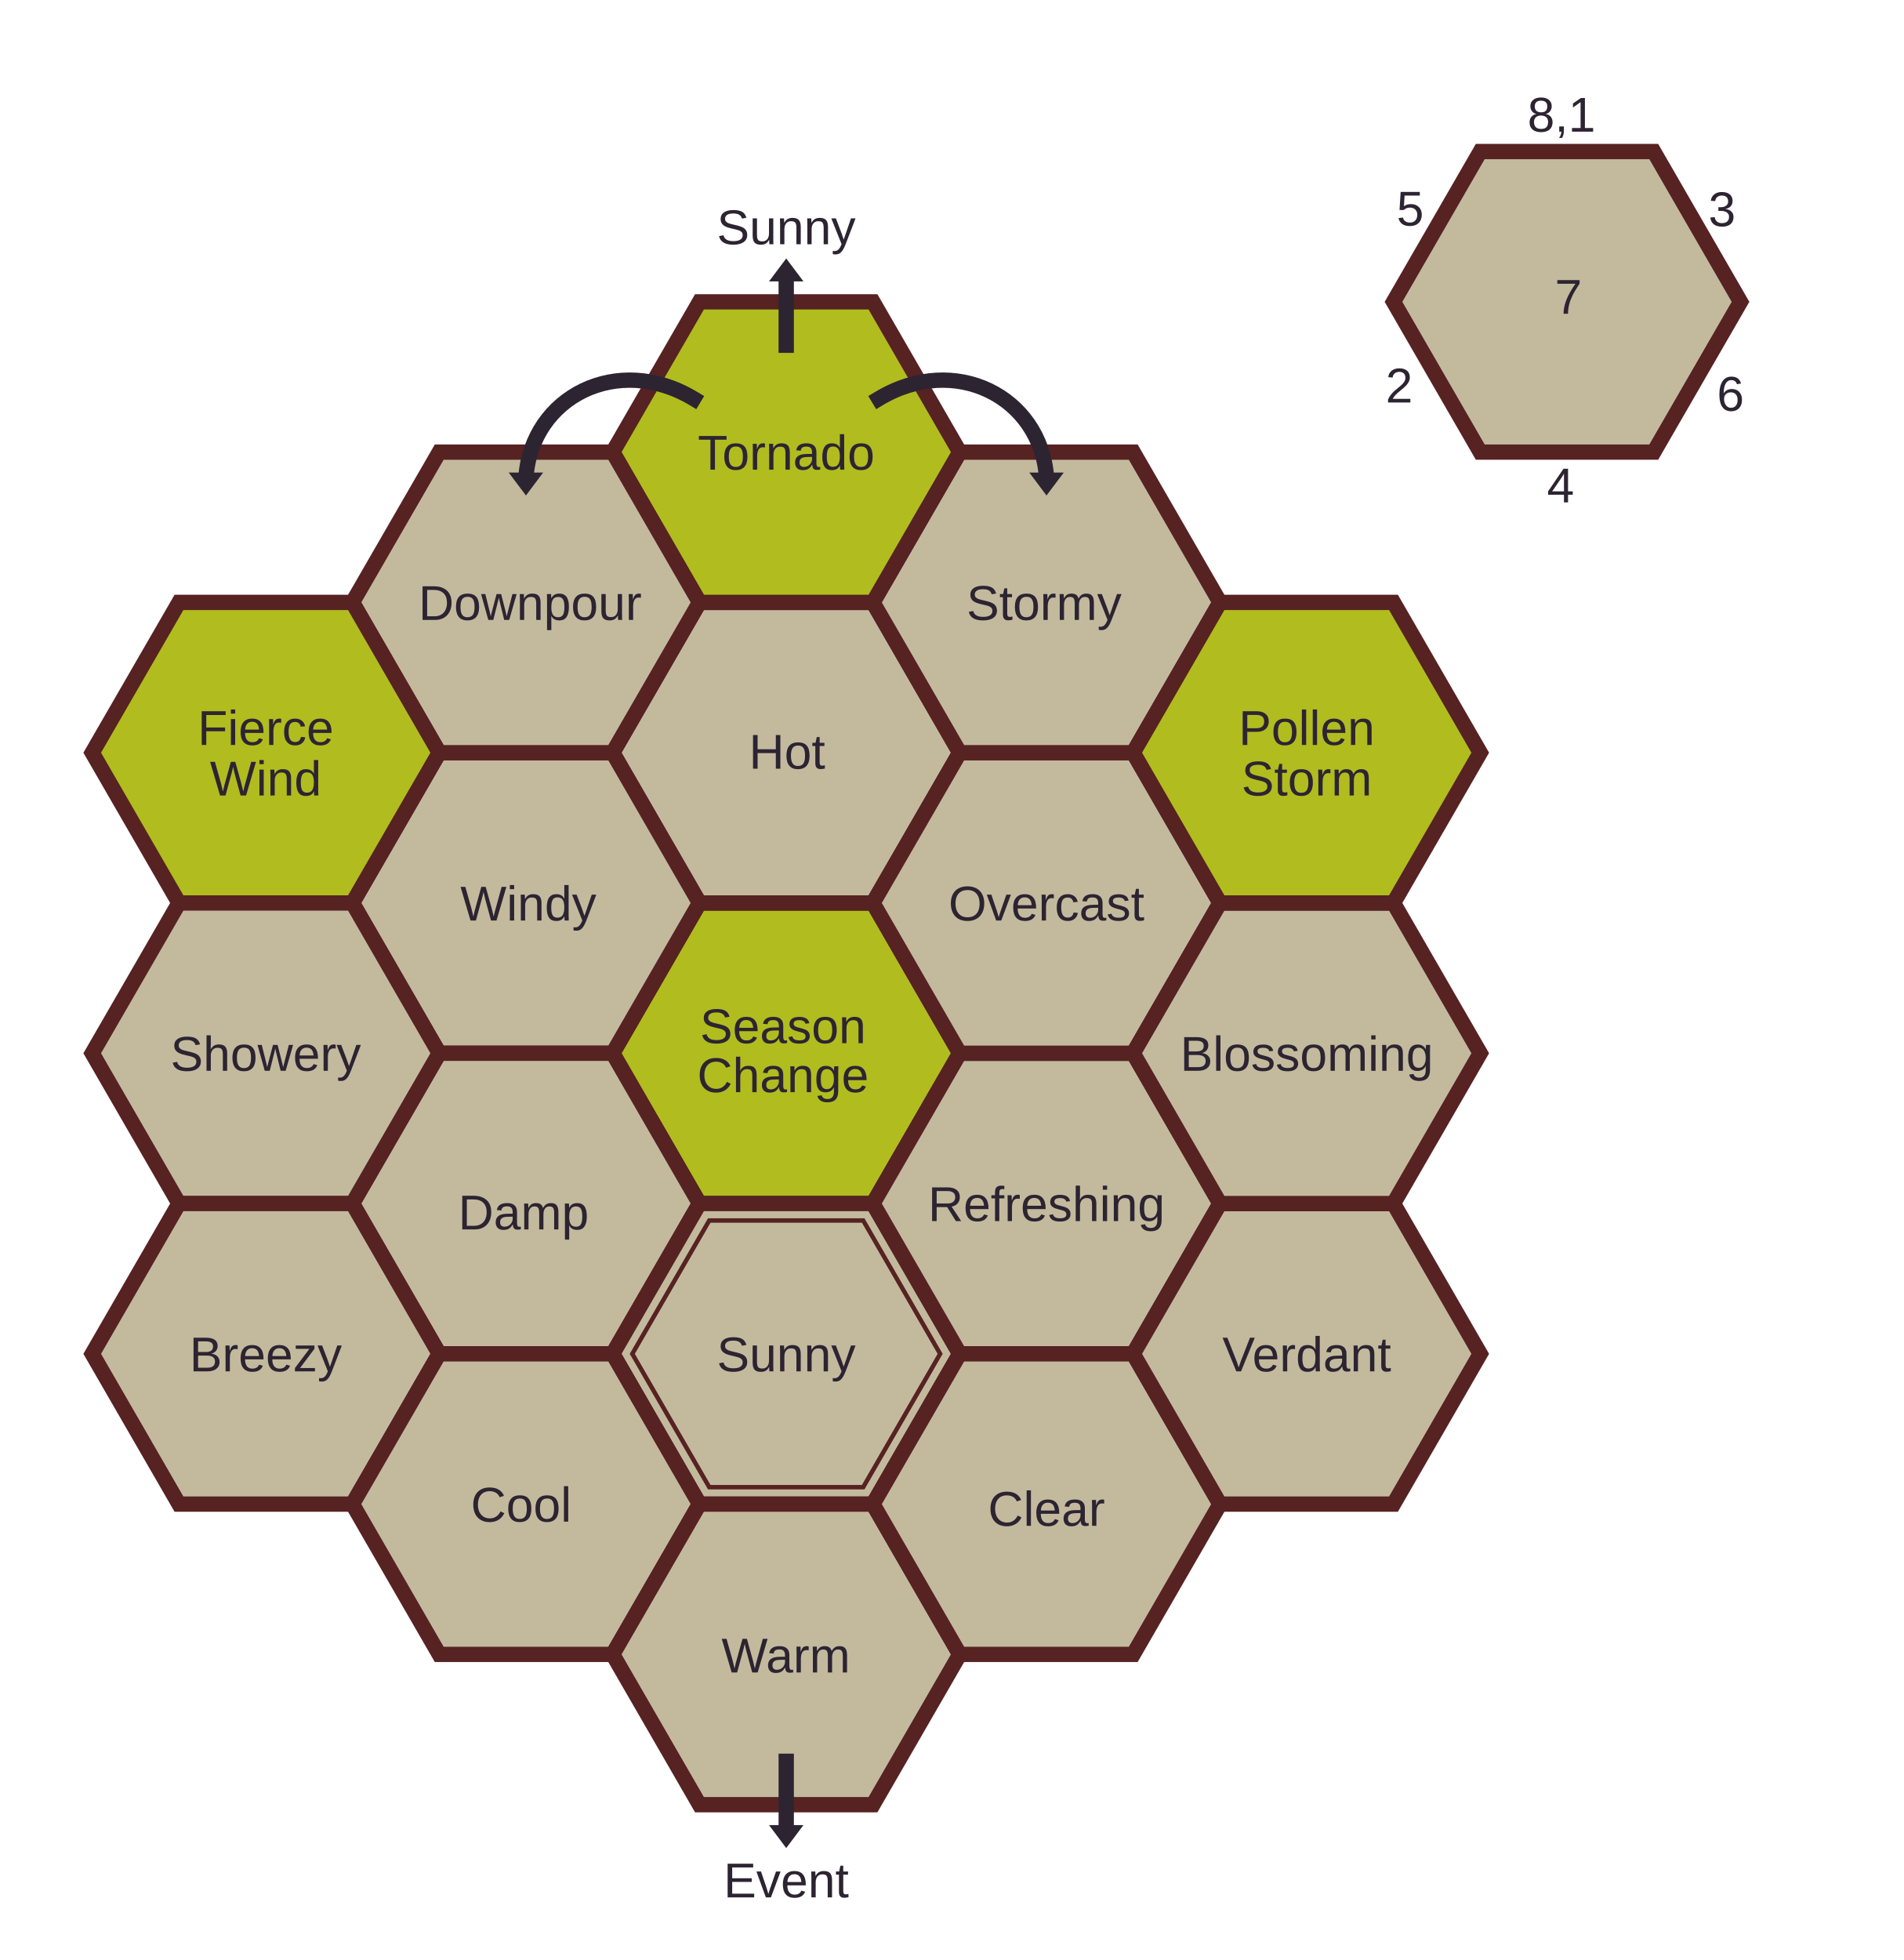
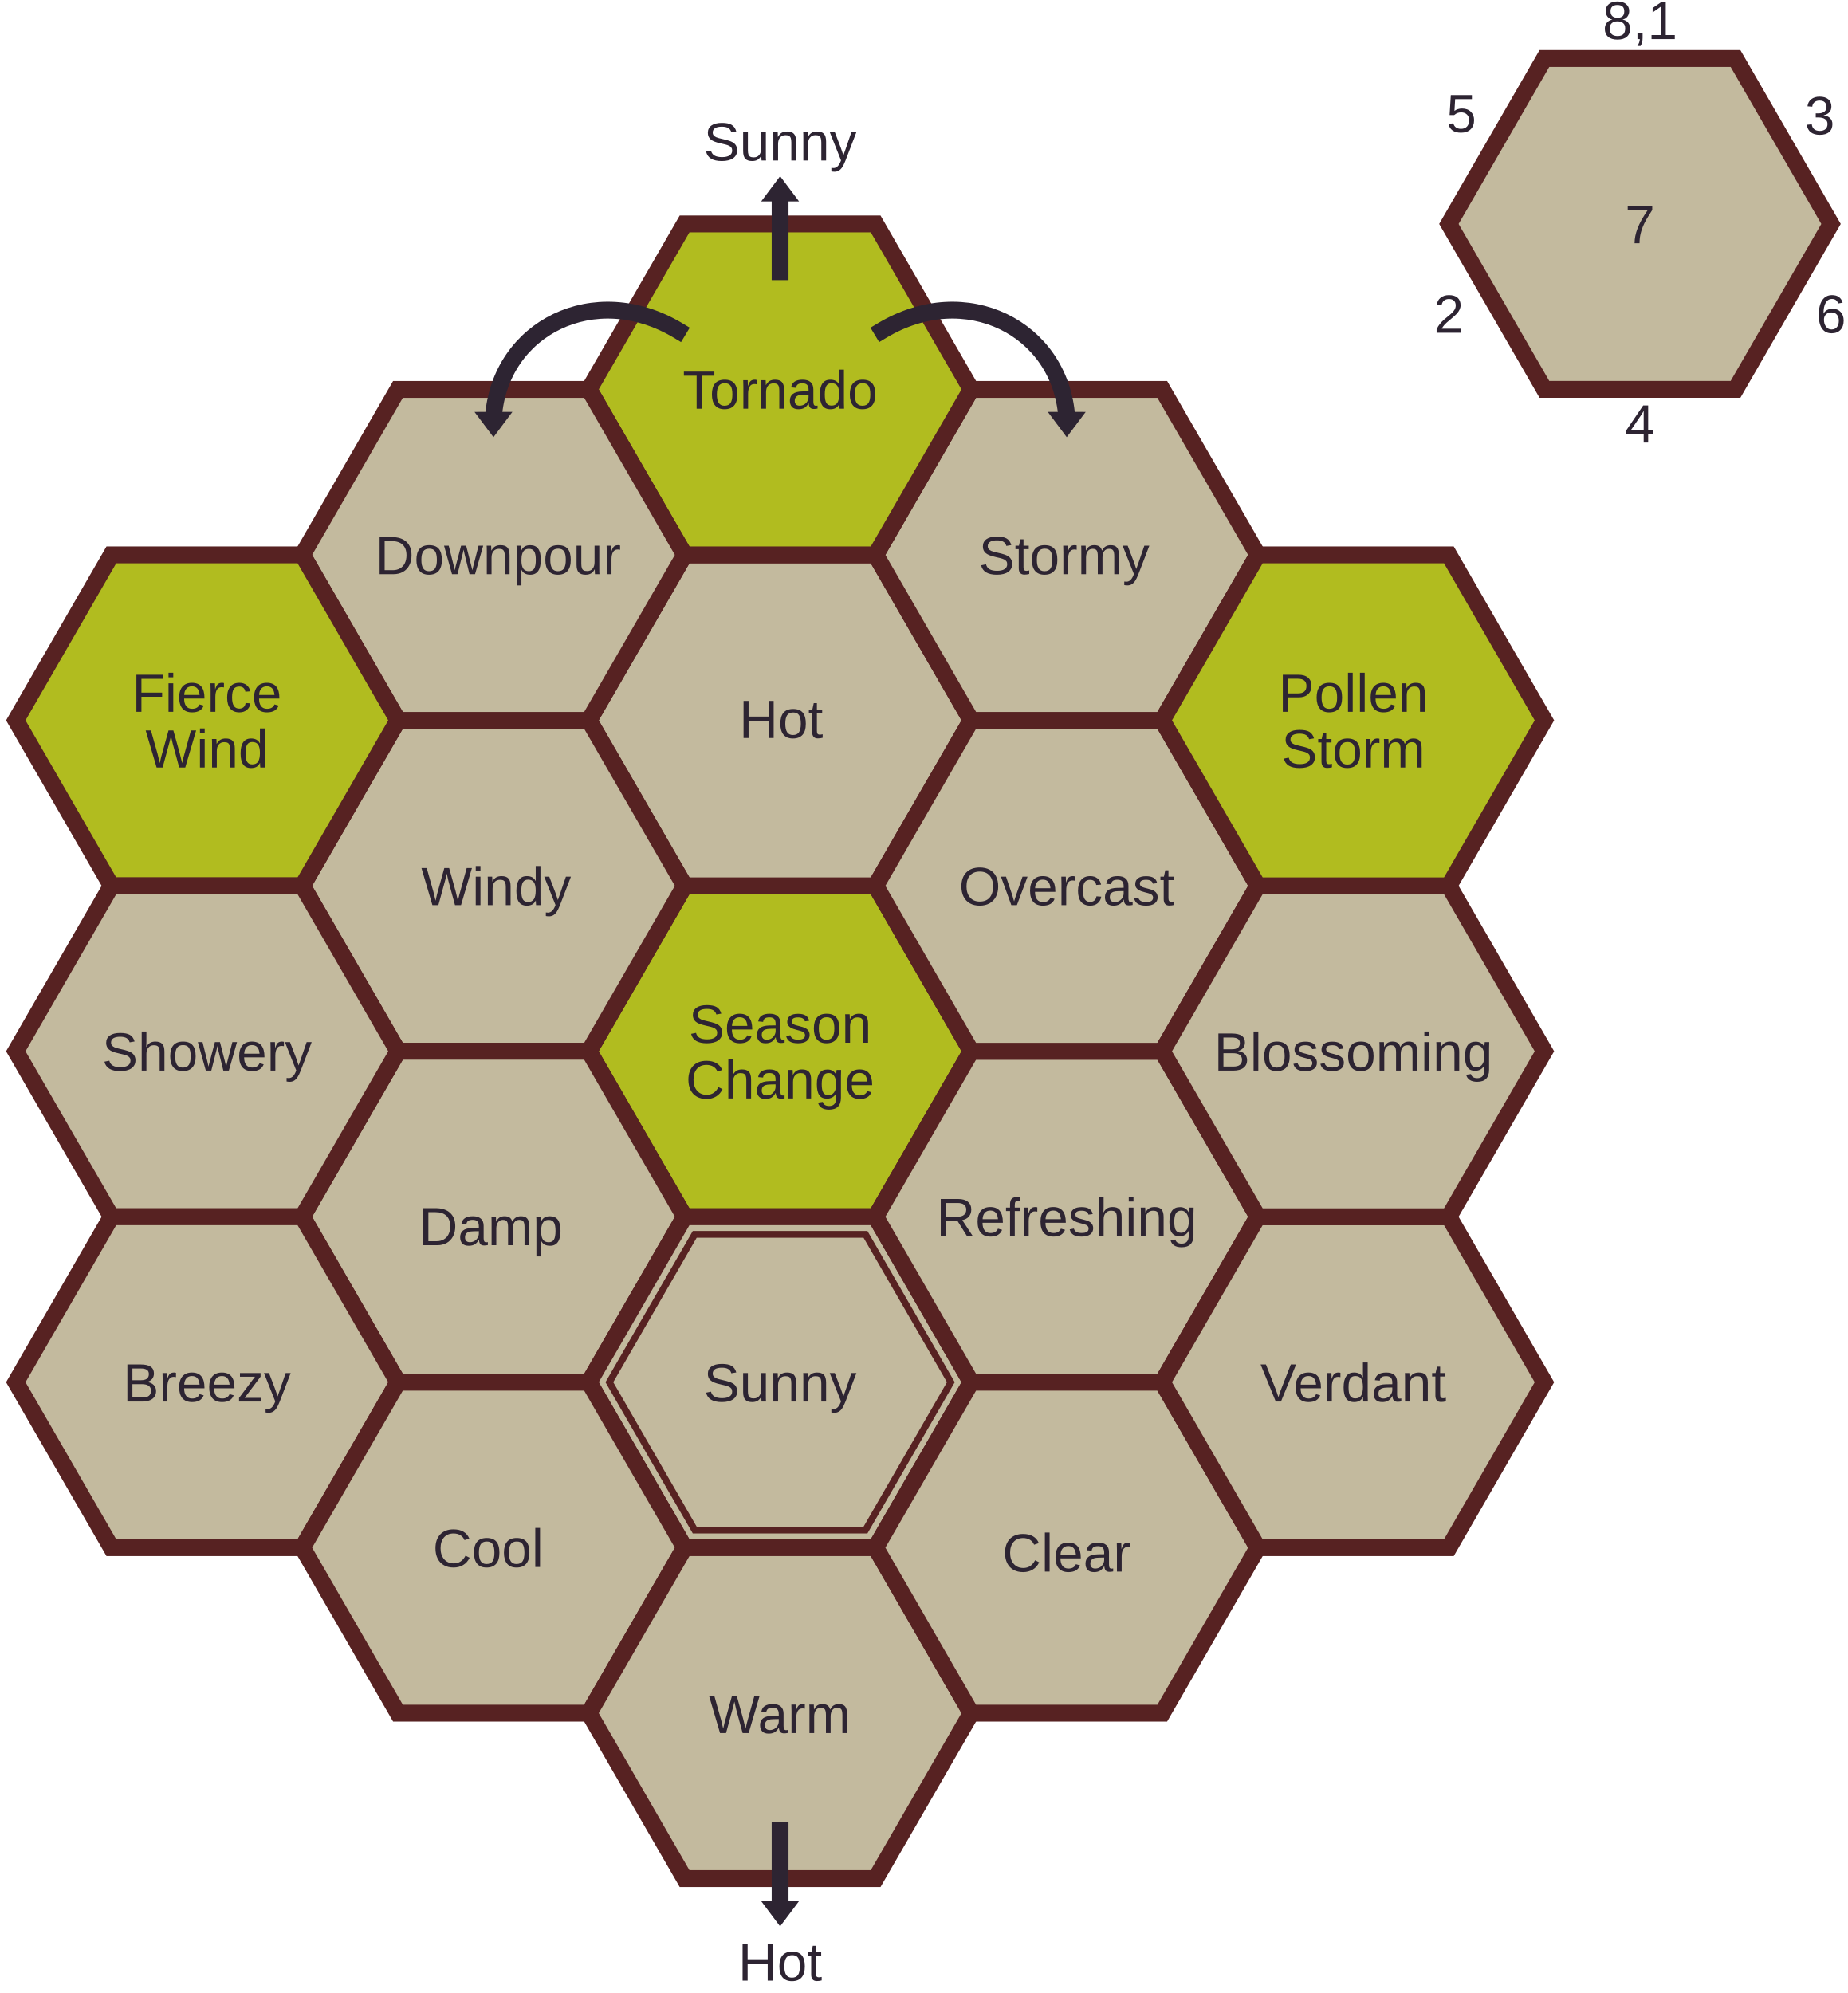
- <svg xmlns="http://www.w3.org/2000/svg" width="100%" height="100%" viewBox="0 0 1296 1334" version="1.1" xml:space="preserve" style="fill-rule:evenodd;clip-rule:evenodd;stroke-linecap:square;stroke-miterlimit:1.5;">
-   <g>
-     <g id="Weather-Hexflower">
-       <g>
-         <path d="M417.102,716.857l59.056,-102.286l118.109,0l59.055,102.286l-59.055,102.286l-118.109,0l-59.056,-102.286Z" style="fill:#b1bc1f;stroke:#572222;stroke-width:10.41px;" />
+ <svg xmlns="http://www.w3.org/2000/svg" width="100%" height="100%" viewBox="0 0 1142 1232" version="1.1" xml:space="preserve" style="fill-rule:evenodd;clip-rule:evenodd;stroke-linecap:square;stroke-miterlimit:1.5;">
+   <g transform="matrix(1,0,0,1,-817,-373)">
+     <g id="Weather">
+       <g id="Weather-Hexflower">
+         <g transform="matrix(6.10688e-17,-0.99733,0.99733,6.10688e-17,828.033,2247.02)">
+           <path d="M1227.44,354.014L1330,413.228L1330,531.654L1227.44,590.867L1124.88,531.654L1124.88,413.228L1227.44,354.014Z" style="fill:rgb(177,188,31);stroke:rgb(87,34,34);stroke-width:10.44px;" />
+         </g>
+         <g transform="matrix(6.10688e-17,-0.99733,0.99733,6.10688e-17,828.033,2042.45)">
+           <path d="M1227.44,354.014L1330,413.228L1330,531.654L1227.44,590.867L1124.88,531.654L1124.88,413.228L1227.44,354.014Z" style="fill:rgb(195,186,158);stroke:rgb(87,34,34);stroke-width:10.44px;" />
+         </g>
+         <g transform="matrix(6.10688e-17,-0.99733,0.99733,6.10688e-17,650.868,2144.74)">
+           <path d="M1227.44,354.014L1330,413.228L1330,531.654L1227.44,590.867L1124.88,531.654L1124.88,413.228L1227.44,354.014Z" style="fill:rgb(195,186,158);stroke:rgb(87,34,34);stroke-width:10.44px;" />
+         </g>
+         <g transform="matrix(6.10688e-17,-0.99733,0.99733,6.10688e-17,650.868,2349.31)">
+           <path d="M1227.44,354.014L1330,413.228L1330,531.654L1227.44,590.867L1124.88,531.654L1124.88,413.228L1227.44,354.014Z" style="fill:rgb(195,186,158);stroke:rgb(87,34,34);stroke-width:10.44px;" />
+         </g>
+         <g transform="matrix(6.10688e-17,-0.99733,0.99733,6.10688e-17,828.033,2451.6)">
+           <path d="M1227.44,354.014L1330,413.228L1330,531.654L1227.44,590.867L1124.88,531.654L1124.88,413.228L1227.44,354.014Z" style="fill:rgb(195,186,158);stroke:rgb(87,34,34);stroke-width:10.44px;" />
+         </g>
+         <g transform="matrix(5.45713e-17,-0.891217,0.891217,5.45713e-17,878.165,2321.35)">
+           <path d="M1227.44,354.014L1330,413.228L1330,531.654L1227.44,590.867L1124.88,531.654L1124.88,413.228L1227.44,354.014Z" style="fill:rgb(195,186,158);stroke:rgb(87,34,34);stroke-width:4.68px;" />
+         </g>
+         <g transform="matrix(6.10688e-17,-0.99733,0.99733,6.10688e-17,1005.2,2349.31)">
+           <path d="M1227.44,354.014L1330,413.228L1330,531.654L1227.44,590.867L1124.88,531.654L1124.88,413.228L1227.44,354.014Z" style="fill:rgb(195,186,158);stroke:rgb(87,34,34);stroke-width:10.44px;" />
+         </g>
+         <g transform="matrix(6.10688e-17,-0.99733,0.99733,6.10688e-17,1005.2,2144.74)">
+           <path d="M1227.44,354.014L1330,413.228L1330,531.654L1227.44,590.867L1124.88,531.654L1124.88,413.228L1227.44,354.014Z" style="fill:rgb(195,186,158);stroke:rgb(87,34,34);stroke-width:10.44px;" />
+         </g>
+         <g transform="matrix(6.10688e-17,-0.99733,0.99733,6.10688e-17,1005.2,1940.17)">
+           <path d="M1227.44,354.014L1330,413.228L1330,531.654L1227.44,590.867L1124.88,531.654L1124.88,413.228L1227.44,354.014Z" style="fill:rgb(195,186,158);stroke:rgb(87,34,34);stroke-width:10.44px;" />
+         </g>
+         <g transform="matrix(6.10688e-17,-0.99733,0.99733,6.10688e-17,828.033,1837.88)">
+           <path d="M1227.44,354.014L1330,413.228L1330,531.654L1227.44,590.867L1124.88,531.654L1124.88,413.228L1227.44,354.014Z" style="fill:rgb(177,188,31);stroke:rgb(87,34,34);stroke-width:10.44px;" />
+         </g>
+         <g transform="matrix(6.10688e-17,-0.99733,0.99733,6.10688e-17,650.868,1940.17)">
+           <path d="M1227.44,354.014L1330,413.228L1330,531.654L1227.44,590.867L1124.88,531.654L1124.88,413.228L1227.44,354.014Z" style="fill:rgb(195,186,158);stroke:rgb(87,34,34);stroke-width:10.44px;" />
+         </g>
+         <g transform="matrix(6.10688e-17,-0.99733,0.99733,6.10688e-17,473.702,2042.45)">
+           <path d="M1227.44,354.014L1330,413.228L1330,531.654L1227.44,590.867L1124.88,531.654L1124.88,413.228L1227.44,354.014Z" style="fill:rgb(177,188,31);stroke:rgb(87,34,34);stroke-width:10.44px;" />
+         </g>
+         <g transform="matrix(6.10688e-17,-0.99733,0.99733,6.10688e-17,473.702,2247.02)">
+           <path d="M1227.44,354.014L1330,413.228L1330,531.654L1227.44,590.867L1124.88,531.654L1124.88,413.228L1227.44,354.014Z" style="fill:rgb(195,186,158);stroke:rgb(87,34,34);stroke-width:10.44px;" />
+         </g>
+         <g transform="matrix(6.10688e-17,-0.99733,0.99733,6.10688e-17,473.702,2451.6)">
+           <path d="M1227.44,354.014L1330,413.228L1330,531.654L1227.44,590.867L1124.88,531.654L1124.88,413.228L1227.44,354.014Z" style="fill:rgb(195,186,158);stroke:rgb(87,34,34);stroke-width:10.44px;" />
+         </g>
+         <g transform="matrix(6.10688e-17,-0.99733,0.99733,6.10688e-17,650.868,2553.88)">
+           <path d="M1227.44,354.014L1330,413.228L1330,531.654L1227.44,590.867L1124.88,531.654L1124.88,413.228L1227.44,354.014Z" style="fill:rgb(195,186,158);stroke:rgb(87,34,34);stroke-width:10.44px;" />
+         </g>
+         <g transform="matrix(6.10688e-17,-0.99733,0.99733,6.10688e-17,828.033,2656.17)">
+           <path d="M1227.44,354.014L1330,413.228L1330,531.654L1227.44,590.867L1124.88,531.654L1124.88,413.228L1227.44,354.014Z" style="fill:rgb(195,186,158);stroke:rgb(87,34,34);stroke-width:10.44px;" />
+         </g>
+         <g transform="matrix(6.10688e-17,-0.99733,0.99733,6.10688e-17,1005.2,2553.88)">
+           <path d="M1227.44,354.014L1330,413.228L1330,531.654L1227.44,590.867L1124.88,531.654L1124.88,413.228L1227.44,354.014Z" style="fill:rgb(195,186,158);stroke:rgb(87,34,34);stroke-width:10.44px;" />
+         </g>
+         <g transform="matrix(6.10688e-17,-0.99733,0.99733,6.10688e-17,1182.36,2451.6)">
+           <path d="M1227.44,354.014L1330,413.228L1330,531.654L1227.44,590.867L1124.88,531.654L1124.88,413.228L1227.44,354.014Z" style="fill:rgb(195,186,158);stroke:rgb(87,34,34);stroke-width:10.44px;" />
+         </g>
+         <g transform="matrix(6.10688e-17,-0.99733,0.99733,6.10688e-17,1182.36,2247.02)">
+           <path d="M1227.44,354.014L1330,413.228L1330,531.654L1227.44,590.867L1124.88,531.654L1124.88,413.228L1227.44,354.014Z" style="fill:rgb(195,186,158);stroke:rgb(87,34,34);stroke-width:10.44px;" />
+         </g>
+         <g transform="matrix(6.10688e-17,-0.99733,0.99733,6.10688e-17,1182.36,2042.45)">
+           <path d="M1227.44,354.014L1330,413.228L1330,531.654L1227.44,590.867L1124.88,531.654L1124.88,413.228L1227.44,354.014Z" style="fill:rgb(177,188,31);stroke:rgb(87,34,34);stroke-width:10.44px;" />
+         </g>
      </g>
-       <g>
-         <path d="M417.102,512.287l59.056,-102.286l118.109,0l59.055,102.286l-59.055,102.286l-118.109,0l-59.056,-102.286Z" style="fill:#c3ba9e;stroke:#572222;stroke-width:10.41px;" />
-       </g>
-       <g>
-         <path d="M239.937,614.577l59.056,-102.286l118.109,0l59.055,102.286l-59.055,102.286l-118.109,0l-59.056,-102.286Z" style="fill:#c3ba9e;stroke:#572222;stroke-width:10.41px;" />
-       </g>
-       <g>
-         <path d="M239.937,819.147l59.056,-102.286l118.109,0l59.055,102.286l-59.055,102.286l-118.109,0l-59.056,-102.286Z" style="fill:#c3ba9e;stroke:#572222;stroke-width:10.41px;" />
-       </g>
-       <g>
-         <path d="M417.102,921.437l59.056,-102.286l118.109,0l59.055,102.286l-59.055,102.286l-118.109,0l-59.056,-102.286Z" style="fill:#c3ba9e;stroke:#572222;stroke-width:10.41px;" />
-       </g>
-       <path d="M430.424,921.437l52.395,-90.748l104.787,-0l52.394,90.748l-52.394,90.749l-104.787,-0l-52.395,-90.749Z" style="fill:#c3ba9e;stroke:#572222;stroke-width:3px;" />
-       <g>
-         <path d="M594.269,819.147l59.056,-102.286l118.109,0l59.055,102.286l-59.055,102.286l-118.109,0l-59.056,-102.286Z" style="fill:#c3ba9e;stroke:#572222;stroke-width:10.41px;" />
-       </g>
-       <g>
-         <path d="M594.269,614.577l59.056,-102.286l118.109,0l59.055,102.286l-59.055,102.286l-118.109,0l-59.056,-102.286Z" style="fill:#c3ba9e;stroke:#572222;stroke-width:10.41px;" />
-       </g>
-       <g>
-         <path d="M594.269,410.007l59.056,-102.286l118.109,0l59.055,102.286l-59.055,102.286l-118.109,0l-59.056,-102.286Z" style="fill:#c3ba9e;stroke:#572222;stroke-width:10.41px;" />
-       </g>
-       <g>
-         <path d="M417.102,307.717l59.056,-102.286l118.109,0l59.055,102.286l-59.055,102.286l-118.109,0l-59.056,-102.286Z" style="fill:#b1bc1f;stroke:#572222;stroke-width:10.41px;" />
-       </g>
-       <g>
-         <path d="M239.937,410.007l59.056,-102.286l118.109,0l59.055,102.286l-59.055,102.286l-118.109,0l-59.056,-102.286Z" style="fill:#c3ba9e;stroke:#572222;stroke-width:10.41px;" />
-       </g>
-       <g>
-         <path d="M62.771,512.287l59.056,-102.286l118.109,0l59.055,102.286l-59.055,102.286l-118.109,0l-59.056,-102.286Z" style="fill:#b1bc1f;stroke:#572222;stroke-width:10.41px;" />
-       </g>
-       <g>
-         <path d="M62.771,716.857l59.056,-102.286l118.109,0l59.055,102.286l-59.055,102.286l-118.109,0l-59.056,-102.286Z" style="fill:#c3ba9e;stroke:#572222;stroke-width:10.41px;" />
-       </g>
-       <g>
-         <path d="M62.771,921.437l59.056,-102.286l118.109,0l59.055,102.286l-59.055,102.286l-118.109,0l-59.056,-102.286Z" style="fill:#c3ba9e;stroke:#572222;stroke-width:10.41px;" />
-       </g>
-       <g>
-         <path d="M239.937,1023.72l59.056,-102.286l118.109,0l59.055,102.286l-59.055,102.286l-118.109,0l-59.056,-102.286Z" style="fill:#c3ba9e;stroke:#572222;stroke-width:10.41px;" />
-       </g>
-       <g>
-         <path d="M417.102,1126.01l59.056,-102.286l118.109,0l59.055,102.286l-59.055,102.286l-118.109,0l-59.056,-102.286Z" style="fill:#c3ba9e;stroke:#572222;stroke-width:10.41px;" />
-       </g>
-       <g>
-         <path d="M594.269,1023.72l59.056,-102.286l118.109,0l59.055,102.286l-59.055,102.286l-118.109,0l-59.056,-102.286Z" style="fill:#c3ba9e;stroke:#572222;stroke-width:10.41px;" />
-       </g>
-       <g>
-         <path d="M771.429,921.437l59.056,-102.286l118.109,0l59.055,102.286l-59.055,102.286l-118.109,0l-59.056,-102.286Z" style="fill:#c3ba9e;stroke:#572222;stroke-width:10.41px;" />
-       </g>
-       <g>
-         <path d="M771.429,716.857l59.056,-102.286l118.109,0l59.055,102.286l-59.055,102.286l-118.109,0l-59.056,-102.286Z" style="fill:#c3ba9e;stroke:#572222;stroke-width:10.41px;" />
-       </g>
-       <g>
-         <path d="M771.429,512.287l59.056,-102.286l118.109,0l59.055,102.286l-59.055,102.286l-118.109,0l-59.056,-102.286Z" style="fill:#b1bc1f;stroke:#572222;stroke-width:10.41px;" />
-       </g>
-       <g>
+       <g id="Spring-Labels">
+         <text x="1238.98px" y="625.657px" style="font-family:'ArialMT', 'Arial', sans-serif;font-size:33.333px;fill:rgb(45,36,50);">T<tspan x="1255.65px 1274.19px " y="625.657px 625.657px ">or</tspan>nado</text>
        <g>
-           <path d="M948.599,205.427l59.056,-102.286l118.109,0l59.055,102.286l-59.055,102.286l-118.109,0l-59.056,-102.286Z" style="fill:#c3ba9e;stroke:#572222;stroke-width:10.41px;" />
+           <text x="1242.69px" y="1017.59px" style="font-family:'ArialMT', 'Arial', sans-serif;font-size:33.333px;fill:rgb(45,36,50);">Season</text>
+           <text x="1240.83px" y="1052.02px" style="font-family:'ArialMT', 'Arial', sans-serif;font-size:33.333px;fill:rgb(45,36,50);">Change</text>
        </g>
        <g>
-           <text x="943.22px" y="273.958px" style="font-family:'ArialMT', 'Arial', sans-serif;font-size:33.333px;fill:#2d2432;">2</text>
+           <text x="1607.21px" y="813.018px" style="font-family:'ArialMT', 'Arial', sans-serif;font-size:33.333px;fill:rgb(45,36,50);">Pollen</text>
+           <text x="1609.09px" y="847.442px" style="font-family:'ArialMT', 'Arial', sans-serif;font-size:33.333px;fill:rgb(45,36,50);">Storm</text>
        </g>
        <g>
-           <text x="950.706px" y="153.535px" style="font-family:'ArialMT', 'Arial', sans-serif;font-size:33.333px;fill:#2d2432;">5</text>
+           <text x="898.577px" y="813.018px" style="font-family:'ArialMT', 'Arial', sans-serif;font-size:33.333px;fill:rgb(45,36,50);">Fierce</text>
+           <text x="906.91px" y="847.442px" style="font-family:'ArialMT', 'Arial', sans-serif;font-size:33.333px;fill:rgb(45,36,50);">Wind</text>
        </g>
-         <g>
-           <text x="1168.75px" y="279.593px" style="font-family:'ArialMT', 'Arial', sans-serif;font-size:33.333px;fill:#2d2432;">6</text>
+         <text x="1273.88px" y="829.191px" style="font-family:'ArialMT', 'Arial', sans-serif;font-size:33.333px;fill:rgb(45,36,50);">Hot</text>
+         <g transform="matrix(1,0,0,1,-5.67935,0)">
+           <text x="1054.6px" y="727.944px" style="font-family:'ArialMT', 'Arial', sans-serif;font-size:33.333px;fill:rgb(45,36,50);">Downpour</text>
        </g>
-         <g>
-           <text x="1162.98px" y="153.958px" style="font-family:'ArialMT', 'Arial', sans-serif;font-size:33.333px;fill:#2d2432;">3</text>
+         <g transform="matrix(1,0,0,1,-20.5432,0)">
+           <text x="1442.5px" y="727.944px" style="font-family:'ArialMT', 'Arial', sans-serif;font-size:33.333px;fill:rgb(45,36,50);">Stormy</text>
        </g>
-         <g>
-           <text x="1053.07px" y="341.93px" style="font-family:'ArialMT', 'Arial', sans-serif;font-size:33.333px;fill:#2d2432;">4</text>
+         <g transform="matrix(1,0,0,1,-16.5229,0)">
+           <text x="1583.92px" y="1034.8px" style="font-family:'ArialMT', 'Arial', sans-serif;font-size:33.333px;fill:rgb(45,36,50);">Blossoming</text>
        </g>
-         <g>
-           <text x="1039.78px" y="89.619px" style="font-family:'ArialMT', 'Arial', sans-serif;font-size:33.333px;fill:#2d2432;">8,1</text>
+         <text x="1596.09px" y="1239.38px" style="font-family:'ArialMT', 'Arial', sans-serif;font-size:33.333px;fill:rgb(45,36,50);">V<tspan x="1616.48px 1635.02px " y="1239.38px 1239.38px ">er</tspan>dant</text>
+         <text x="880.038px" y="1034.8px" style="font-family:'ArialMT', 'Arial', sans-serif;font-size:33.333px;fill:rgb(45,36,50);">Showery</text>
+         <text x="893.01px" y="1239.38px" style="font-family:'ArialMT', 'Arial', sans-serif;font-size:33.333px;fill:rgb(45,36,50);">Breezy</text>
+         <text x="1409.69px" y="932.517px" style="font-family:'ArialMT', 'Arial', sans-serif;font-size:33.333px;fill:rgb(45,36,50);">Overcast</text>
+         <g transform="matrix(1,0,0,1,-17.2444,210.252)">
+           <text x="1093.19px" y="932.517px" style="font-family:'ArialMT', 'Arial', sans-serif;font-size:33.333px;fill:rgb(45,36,50);">Damp</text>
        </g>
-         <g>
-           <text x="1058.42px" y="213.551px" style="font-family:'ArialMT', 'Arial', sans-serif;font-size:33.333px;fill:#2d2432;">7</text>
+         <g transform="matrix(1,0,0,1,-15.6049,0)">
+           <text x="1267.56px" y="1239.38px" style="font-family:'ArialMT', 'Arial', sans-serif;font-size:33.333px;fill:rgb(45,36,50);">Sunny</text>
+         </g>
+         <g transform="matrix(1,0,0,1,-14.7432,-744.452)">
+           <text x="1266.7px" y="1216.68px" style="font-family:'ArialMT', 'Arial', sans-serif;font-size:33.333px;fill:rgb(45,36,50);">Sunny</text>
+         </g>
+         <g transform="matrix(1,0,0,1,352.691,2.83968)">
+           <text x="1083.86px" y="1341.66px" style="font-family:'ArialMT', 'Arial', sans-serif;font-size:33.333px;fill:rgb(45,36,50);">Clear</text>
+         </g>
+         <g transform="matrix(1,0,0,1,1.63949,-201.733)">
+           <text x="1075.74px" y="1134.25px" style="font-family:'ArialMT', 'Arial', sans-serif;font-size:33.333px;fill:rgb(45,36,50);">Windy</text>
+         </g>
+         <text x="1084.49px" y="1341.66px" style="font-family:'ArialMT', 'Arial', sans-serif;font-size:33.333px;fill:rgb(45,36,50);">Cool</text>
+         <g transform="matrix(1,0,0,1,-180.664,307.24)">
+           <text x="1435.84px" y="1137.09px" style="font-family:'ArialMT', 'Arial', sans-serif;font-size:33.333px;fill:rgb(45,36,50);">W<tspan x="1466.07px 1484.61px " y="1137.09px 1137.09px ">ar</tspan>m</text>
+         </g>
+         <g transform="matrix(1,0,0,1,-16.0639,0)">
+           <text x="1411.84px" y="1137.09px" style="font-family:'ArialMT', 'Arial', sans-serif;font-size:33.333px;fill:rgb(45,36,50);">Refreshing</text>
+         </g>
+         <g transform="matrix(1,0,0,1,0,380.699)">
+           <text x="1273.28px" y="1216.68px" style="font-family:'ArialMT', 'Arial', sans-serif;font-size:33.333px;fill:rgb(45,36,50);">Hot</text>
        </g>
      </g>
-     </g>
-     <g id="Spring-Labels">
-       <g>
-         <text x="474.98px" y="319.657px" style="font-family:'ArialMT', 'Arial', sans-serif;font-size:33.333px;fill:#2d2432;">T</text>
-         <text x="491.65px" y="319.657px" style="font-family:'ArialMT', 'Arial', sans-serif;font-size:33.333px;fill:#2d2432;">ornado</text>
-       </g>
-       <g transform="matrix(1,0,0,1,482.502,710)">
-         <text x="-6.026px" y="0px" style="font-family:'ArialMT', 'Arial', sans-serif;font-size:33.333px;fill:#2d2432;">Season</text>
-         <text x="-7.882px" y="33.333px" style="font-family:'ArialMT', 'Arial', sans-serif;font-size:33.333px;fill:#2d2432;">Change</text>
-       </g>
-       <g>
-         <text x="843.21px" y="507.018px" style="font-family:'ArialMT', 'Arial', sans-serif;font-size:33.333px;fill:#2d2432;">Pollen</text>
-         <text x="845.09px" y="541.442px" style="font-family:'ArialMT', 'Arial', sans-serif;font-size:33.333px;fill:#2d2432;">Storm</text>
-       </g>
-       <g>
-         <text x="134.577px" y="507.018px" style="font-family:'ArialMT', 'Arial', sans-serif;font-size:33.333px;fill:#2d2432;">Fierce</text>
-         <text x="142.91px" y="541.442px" style="font-family:'ArialMT', 'Arial', sans-serif;font-size:33.333px;fill:#2d2432;">Wind</text>
-       </g>
-       <text x="509.88px" y="523.191px" style="font-family:'ArialMT', 'Arial', sans-serif;font-size:33.333px;fill:#2d2432;">Hot</text>
-       <g>
-         <text x="284.921px" y="421.944px" style="font-family:'ArialMT', 'Arial', sans-serif;font-size:33.333px;fill:#2d2432;">Downpour</text>
-       </g>
-       <g>
-         <text x="657.957px" y="421.944px" style="font-family:'ArialMT', 'Arial', sans-serif;font-size:33.333px;fill:#2d2432;">Stormy</text>
-       </g>
-       <g>
-         <text x="803.397px" y="728.8px" style="font-family:'ArialMT', 'Arial', sans-serif;font-size:33.333px;fill:#2d2432;">Blossoming</text>
-       </g>
-       <g>
-         <text x="832.09px" y="933.38px" style="font-family:'ArialMT', 'Arial', sans-serif;font-size:33.333px;fill:#2d2432;">V</text>
-         <text x="852.48px" y="933.38px" style="font-family:'ArialMT', 'Arial', sans-serif;font-size:33.333px;fill:#2d2432;">erdant</text>
-       </g>
-       <text x="116.038px" y="728.8px" style="font-family:'ArialMT', 'Arial', sans-serif;font-size:33.333px;fill:#2d2432;">Showery</text>
-       <text x="129.01px" y="933.38px" style="font-family:'ArialMT', 'Arial', sans-serif;font-size:33.333px;fill:#2d2432;">Breezy</text>
-       <text x="645.69px" y="626.517px" style="font-family:'ArialMT', 'Arial', sans-serif;font-size:33.333px;fill:#2d2432;">Overcast</text>
-       <g>
-         <text x="311.946px" y="836.769px" style="font-family:'ArialMT', 'Arial', sans-serif;font-size:33.333px;fill:#2d2432;">Damp</text>
-       </g>
-       <g>
-         <text x="487.955px" y="933.38px" style="font-family:'ArialMT', 'Arial', sans-serif;font-size:33.333px;fill:#2d2432;">Sunny</text>
-       </g>
-       <g>
-         <text x="487.957px" y="166.228px" style="font-family:'ArialMT', 'Arial', sans-serif;font-size:33.333px;fill:#2d2432;">Sunny</text>
-       </g>
-       <g>
-         <text x="672.551px" y="1038.5px" style="font-family:'ArialMT', 'Arial', sans-serif;font-size:33.333px;fill:#2d2432;">Clear</text>
-       </g>
-       <g>
-         <text x="313.379px" y="626.517px" style="font-family:'ArialMT', 'Arial', sans-serif;font-size:33.333px;fill:#2d2432;">Windy</text>
-       </g>
-       <text x="320.49px" y="1035.66px" style="font-family:'ArialMT', 'Arial', sans-serif;font-size:33.333px;fill:#2d2432;">Cool</text>
-       <g>
-         <g>
-           <text x="491.176px" y="1138.33px" style="font-family:'ArialMT', 'Arial', sans-serif;font-size:33.333px;fill:#2d2432;">W</text>
-           <text x="521.406px" y="1138.33px" style="font-family:'ArialMT', 'Arial', sans-serif;font-size:33.333px;fill:#2d2432;">arm</text>
+       <g id="Weather-Navigation">
+         <g transform="matrix(1.08881,8.90661e-16,8.89674e-16,0.288675,-115.388,363.795)">
+           <g transform="matrix(0.918431,-2.83367e-15,-2.83053e-15,3.4641,856.334,31.8887)">
+             <path d="M470.494,124.53L482.213,108.905L493.931,124.53L470.494,124.53Z" style="fill:rgb(45,36,50);" />
+             <path d="M482.213,167.96L482.213,121.405" style="fill:none;stroke:rgb(45,36,50);stroke-width:10.42px;" />
+           </g>
+         </g>
+         <g transform="matrix(1,-0,-0,1,817,373)">
+           <path d="M316.738,254.611L305.033,270.246L293.3,254.632L316.738,254.611Z" style="fill:rgb(45,36,50);" />
+           <path d="M419.202,204.339C367.55,173.262 309.079,202.823 305.022,257.746" style="fill:none;stroke:rgb(45,36,50);stroke-width:10.42px;" />
+         </g>
+         <g transform="matrix(-1,0,0,1,2598.42,0)">
+           <g transform="matrix(-1,0,0,1,1781.42,373)">
+             <path d="M671.118,254.632L659.385,270.246L647.68,254.611L671.118,254.632Z" style="fill:rgb(45,36,50);" />
+             <path d="M545.216,204.339C596.868,173.262 655.339,202.823 659.396,257.746" style="fill:none;stroke:rgb(45,36,50);stroke-width:10.42px;" />
+           </g>
+         </g>
+         <g transform="matrix(-1.56918,-6.98492e-16,-1.31753e-15,-0.288675,3337.91,1681.93)">
+           <g transform="matrix(-0.637277,1.54199e-15,2.90857e-15,-3.4641,1606.52,4534.28)">
+             <path d="M493.931,1175.2L482.213,1190.83L470.494,1175.2L493.931,1175.2Z" style="fill:rgb(45,36,50);" />
+             <path d="M482.213,1131.77L482.213,1178.33" style="fill:none;stroke:rgb(45,36,50);stroke-width:10.42px;" />
+           </g>
        </g>
      </g>
-       <g>
-         <text x="631.776px" y="831.09px" style="font-family:'ArialMT', 'Arial', sans-serif;font-size:33.333px;fill:#2d2432;">Refreshing</text>
-       </g>
-       <g>
-         <text x="492.59px" y="1291.38px" style="font-family:'ArialMT', 'Arial', sans-serif;font-size:33.333px;fill:#2d2432;">Event</text>
-       </g>
-     </g>
-     <g id="Weather-Navigation">
-       <g>
-         <g>
-           <path d="M523.489,191.53l11.719,-15.625l11.718,15.625l-23.437,0Z" style="fill:#2d2432;" />
-           <path d="M535.208,234.96l0,-46.555" style="fill:none;stroke:#2d2432;stroke-width:10.42px;" />
+       <g id="Navigation-Hex">
+         <g transform="matrix(6.10688e-17,-0.99733,0.99733,6.10688e-17,1359.53,1735.59)">
+           <path d="M1227.44,354.014L1330,413.228L1330,531.654L1227.44,590.867L1124.88,531.654L1124.88,413.228L1227.44,354.014Z" style="fill:rgb(195,186,158);stroke:rgb(87,34,34);stroke-width:10.44px;" />
        </g>
-       </g>
-       <g>
-         <path d="M369.738,321.611l-11.705,15.635l-11.733,-15.614l23.438,-0.021Z" style="fill:#2d2432;" />
-         <path d="M472.202,271.339c-51.652,-31.077 -110.123,-1.516 -114.18,53.407" style="fill:none;stroke:#2d2432;stroke-width:10.42px;" />
-       </g>
-       <g>
-         <g>
-           <path d="M724.118,321.632l-11.733,15.614l-11.705,-15.635l23.438,0.021Z" style="fill:#2d2432;" />
-           <path d="M598.216,271.339c51.652,-31.077 110.123,-1.516 114.18,53.407" style="fill:none;stroke:#2d2432;stroke-width:10.42px;" />
+         <g transform="matrix(1,0,0,1,26.6237,1.48472)">
+           <text x="1676.71px" y="577.208px" style="font-family:'ArialMT', 'Arial', sans-serif;font-size:33.333px;fill:rgb(45,36,50);">2</text>
        </g>
-       </g>
-       <g>
-         <g>
-           <path d="M546.932,1242.19l-11.718,15.63l-11.719,-15.63l23.437,0Z" style="fill:#2d2432;" />
-           <path d="M535.214,1198.76l-0,46.56" style="fill:none;stroke:#2d2432;stroke-width:10.42px;" />
+         <g transform="matrix(1,0,0,1,34.3263,-122.501)">
+           <text x="1676.71px" y="577.208px" style="font-family:'ArialMT', 'Arial', sans-serif;font-size:33.333px;fill:rgb(45,36,50);">5</text>
        </g>
+         <g transform="matrix(1,0,0,1,262.844,1.48472)">
+           <text x="1676.71px" y="577.208px" style="font-family:'ArialMT', 'Arial', sans-serif;font-size:33.333px;fill:rgb(45,36,50);">6</text>
+         </g>
+         <g transform="matrix(1,0,0,1,255.897,-121.192)">
+           <text x="1676.71px" y="577.208px" style="font-family:'ArialMT', 'Arial', sans-serif;font-size:33.333px;fill:rgb(45,36,50);">3</text>
+         </g>
+         <g transform="matrix(1,0,0,1,129.696,69.3678)">
+           <text x="1691.74px" y="577.208px" style="font-family:'ArialMT', 'Arial', sans-serif;font-size:33.333px;fill:rgb(45,36,50);">4</text>
+         </g>
+         <g transform="matrix(1,0,0,1,129.696,-180.042)">
+           <text x="1677.84px" y="577.208px" style="font-family:'ArialMT', 'Arial', sans-serif;font-size:33.333px;fill:rgb(45,36,50);">8,1</text>
+         </g>
+         <text x="1821.44px" y="523.371px" style="font-family:'ArialMT', 'Arial', sans-serif;font-size:33.333px;fill:rgb(45,36,50);">7</text>
      </g>
    </g>
  </g>
</svg>
